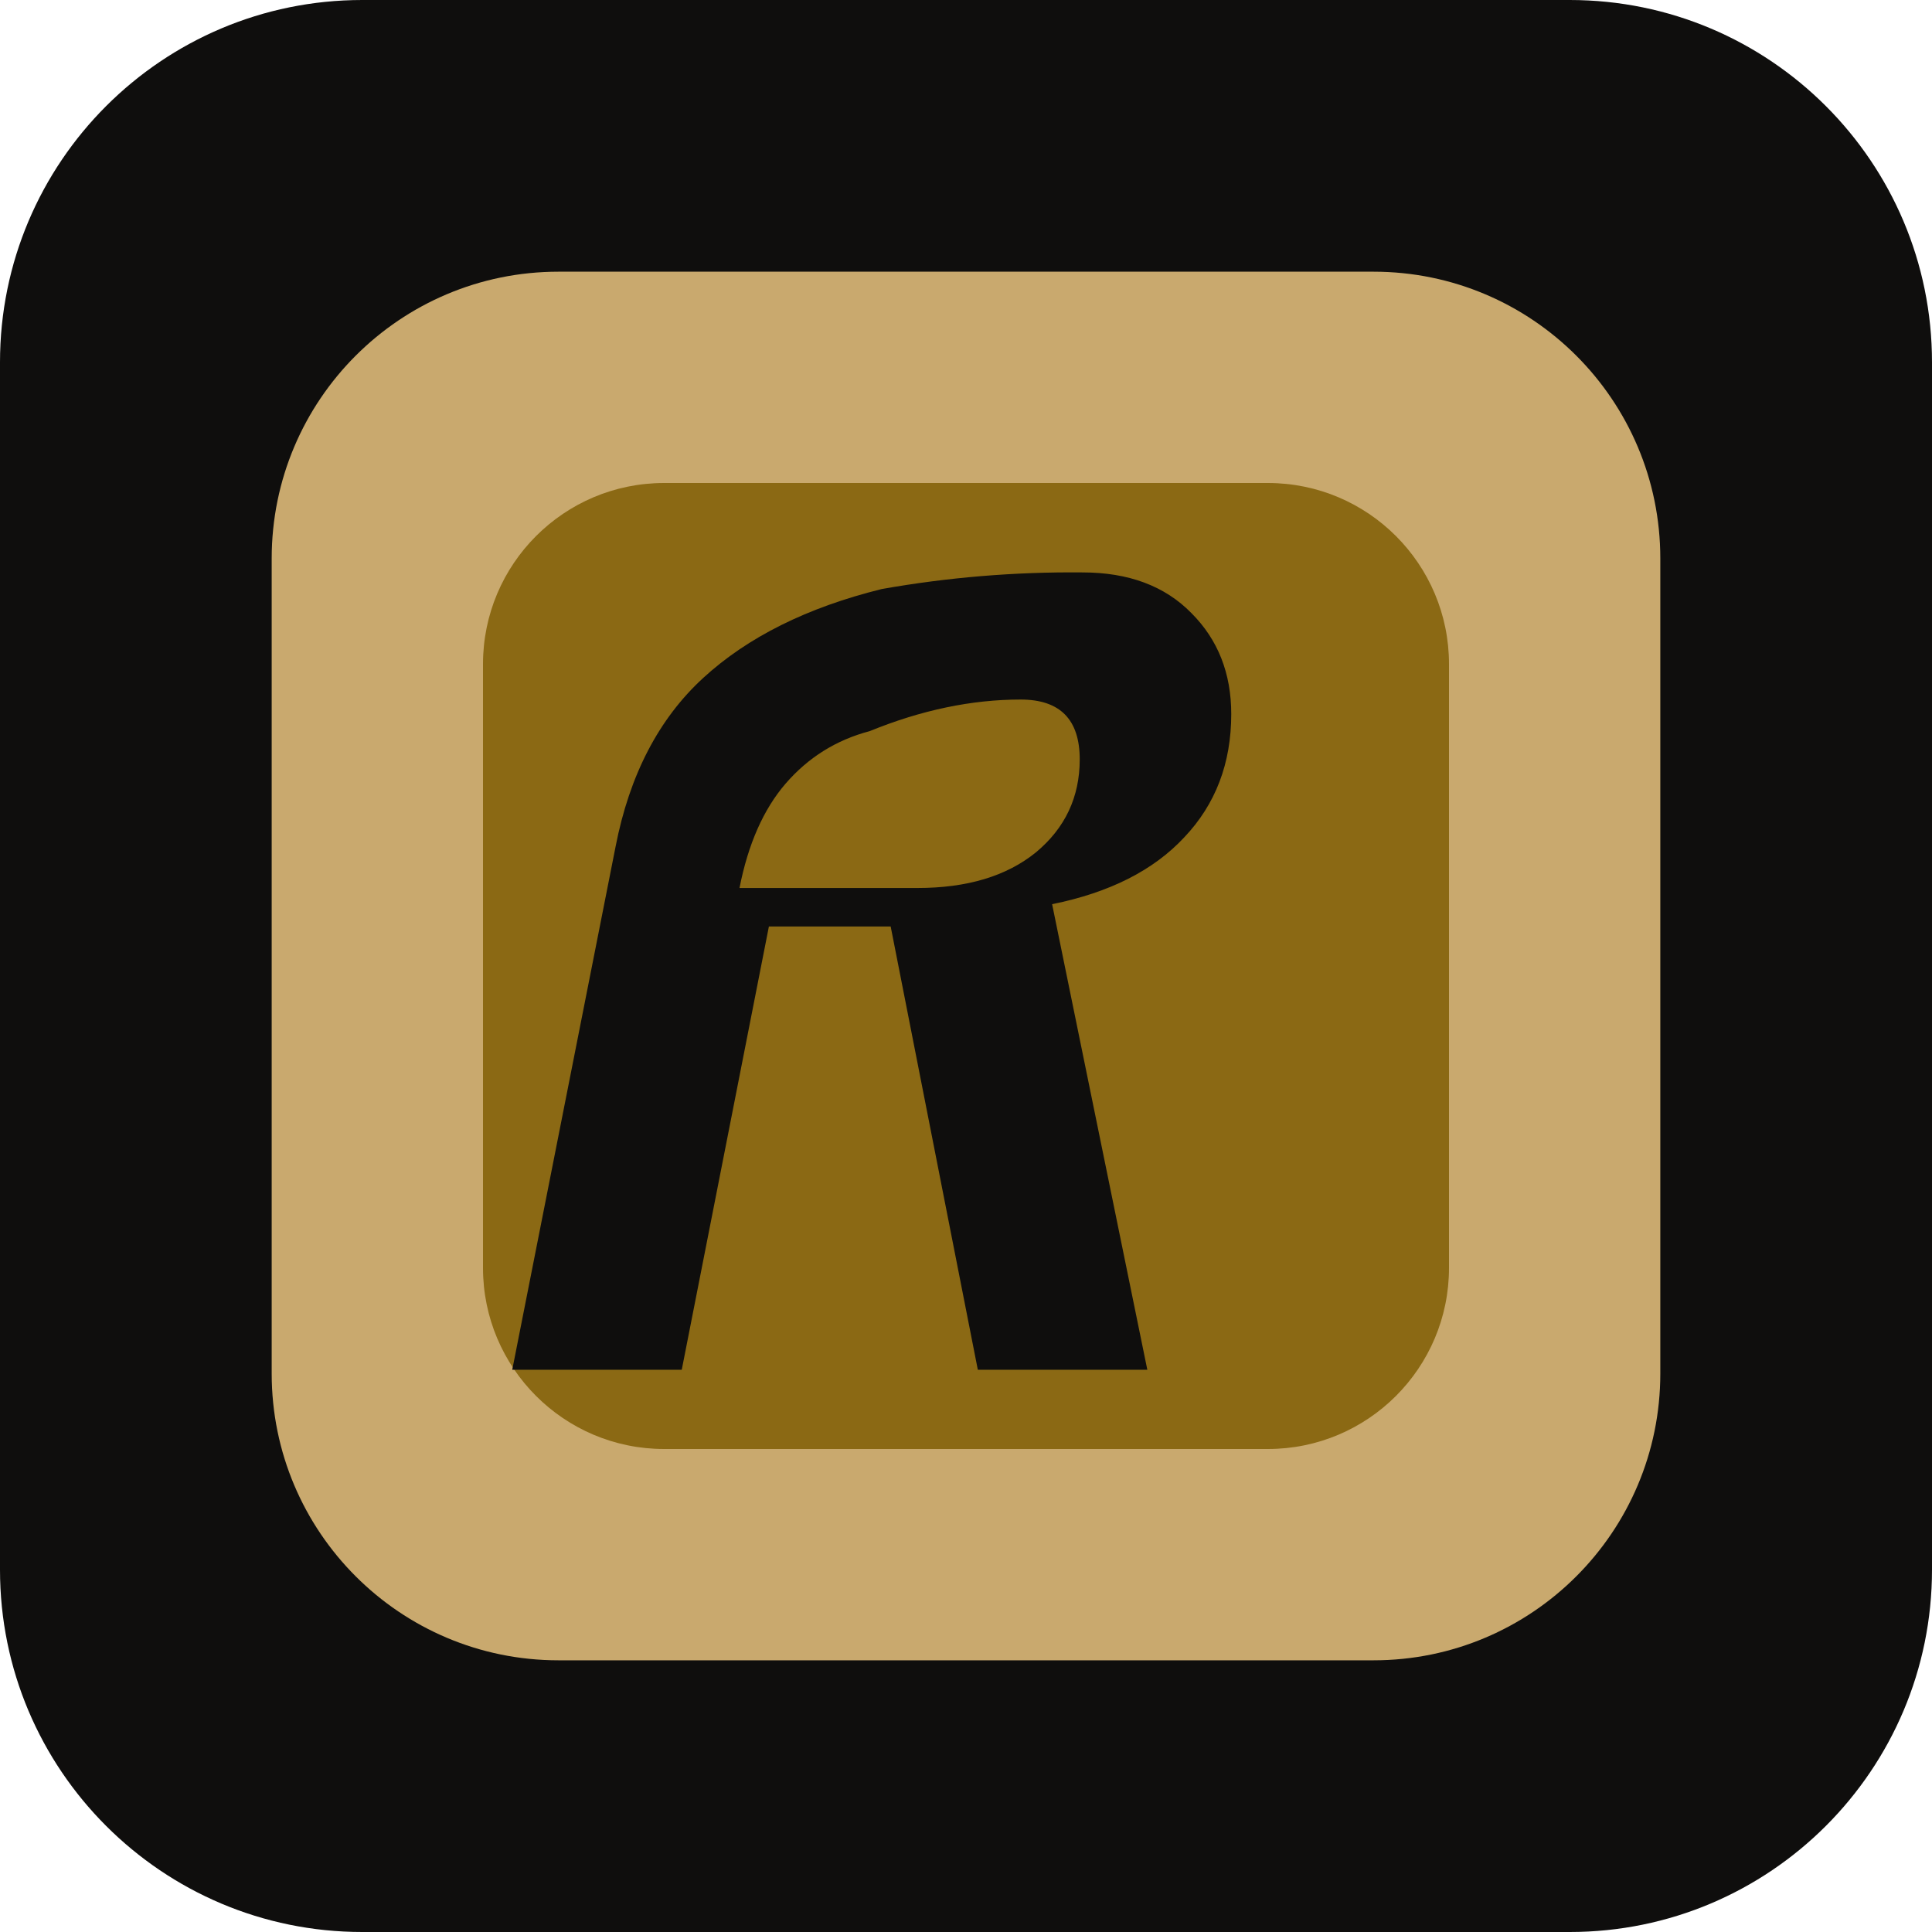
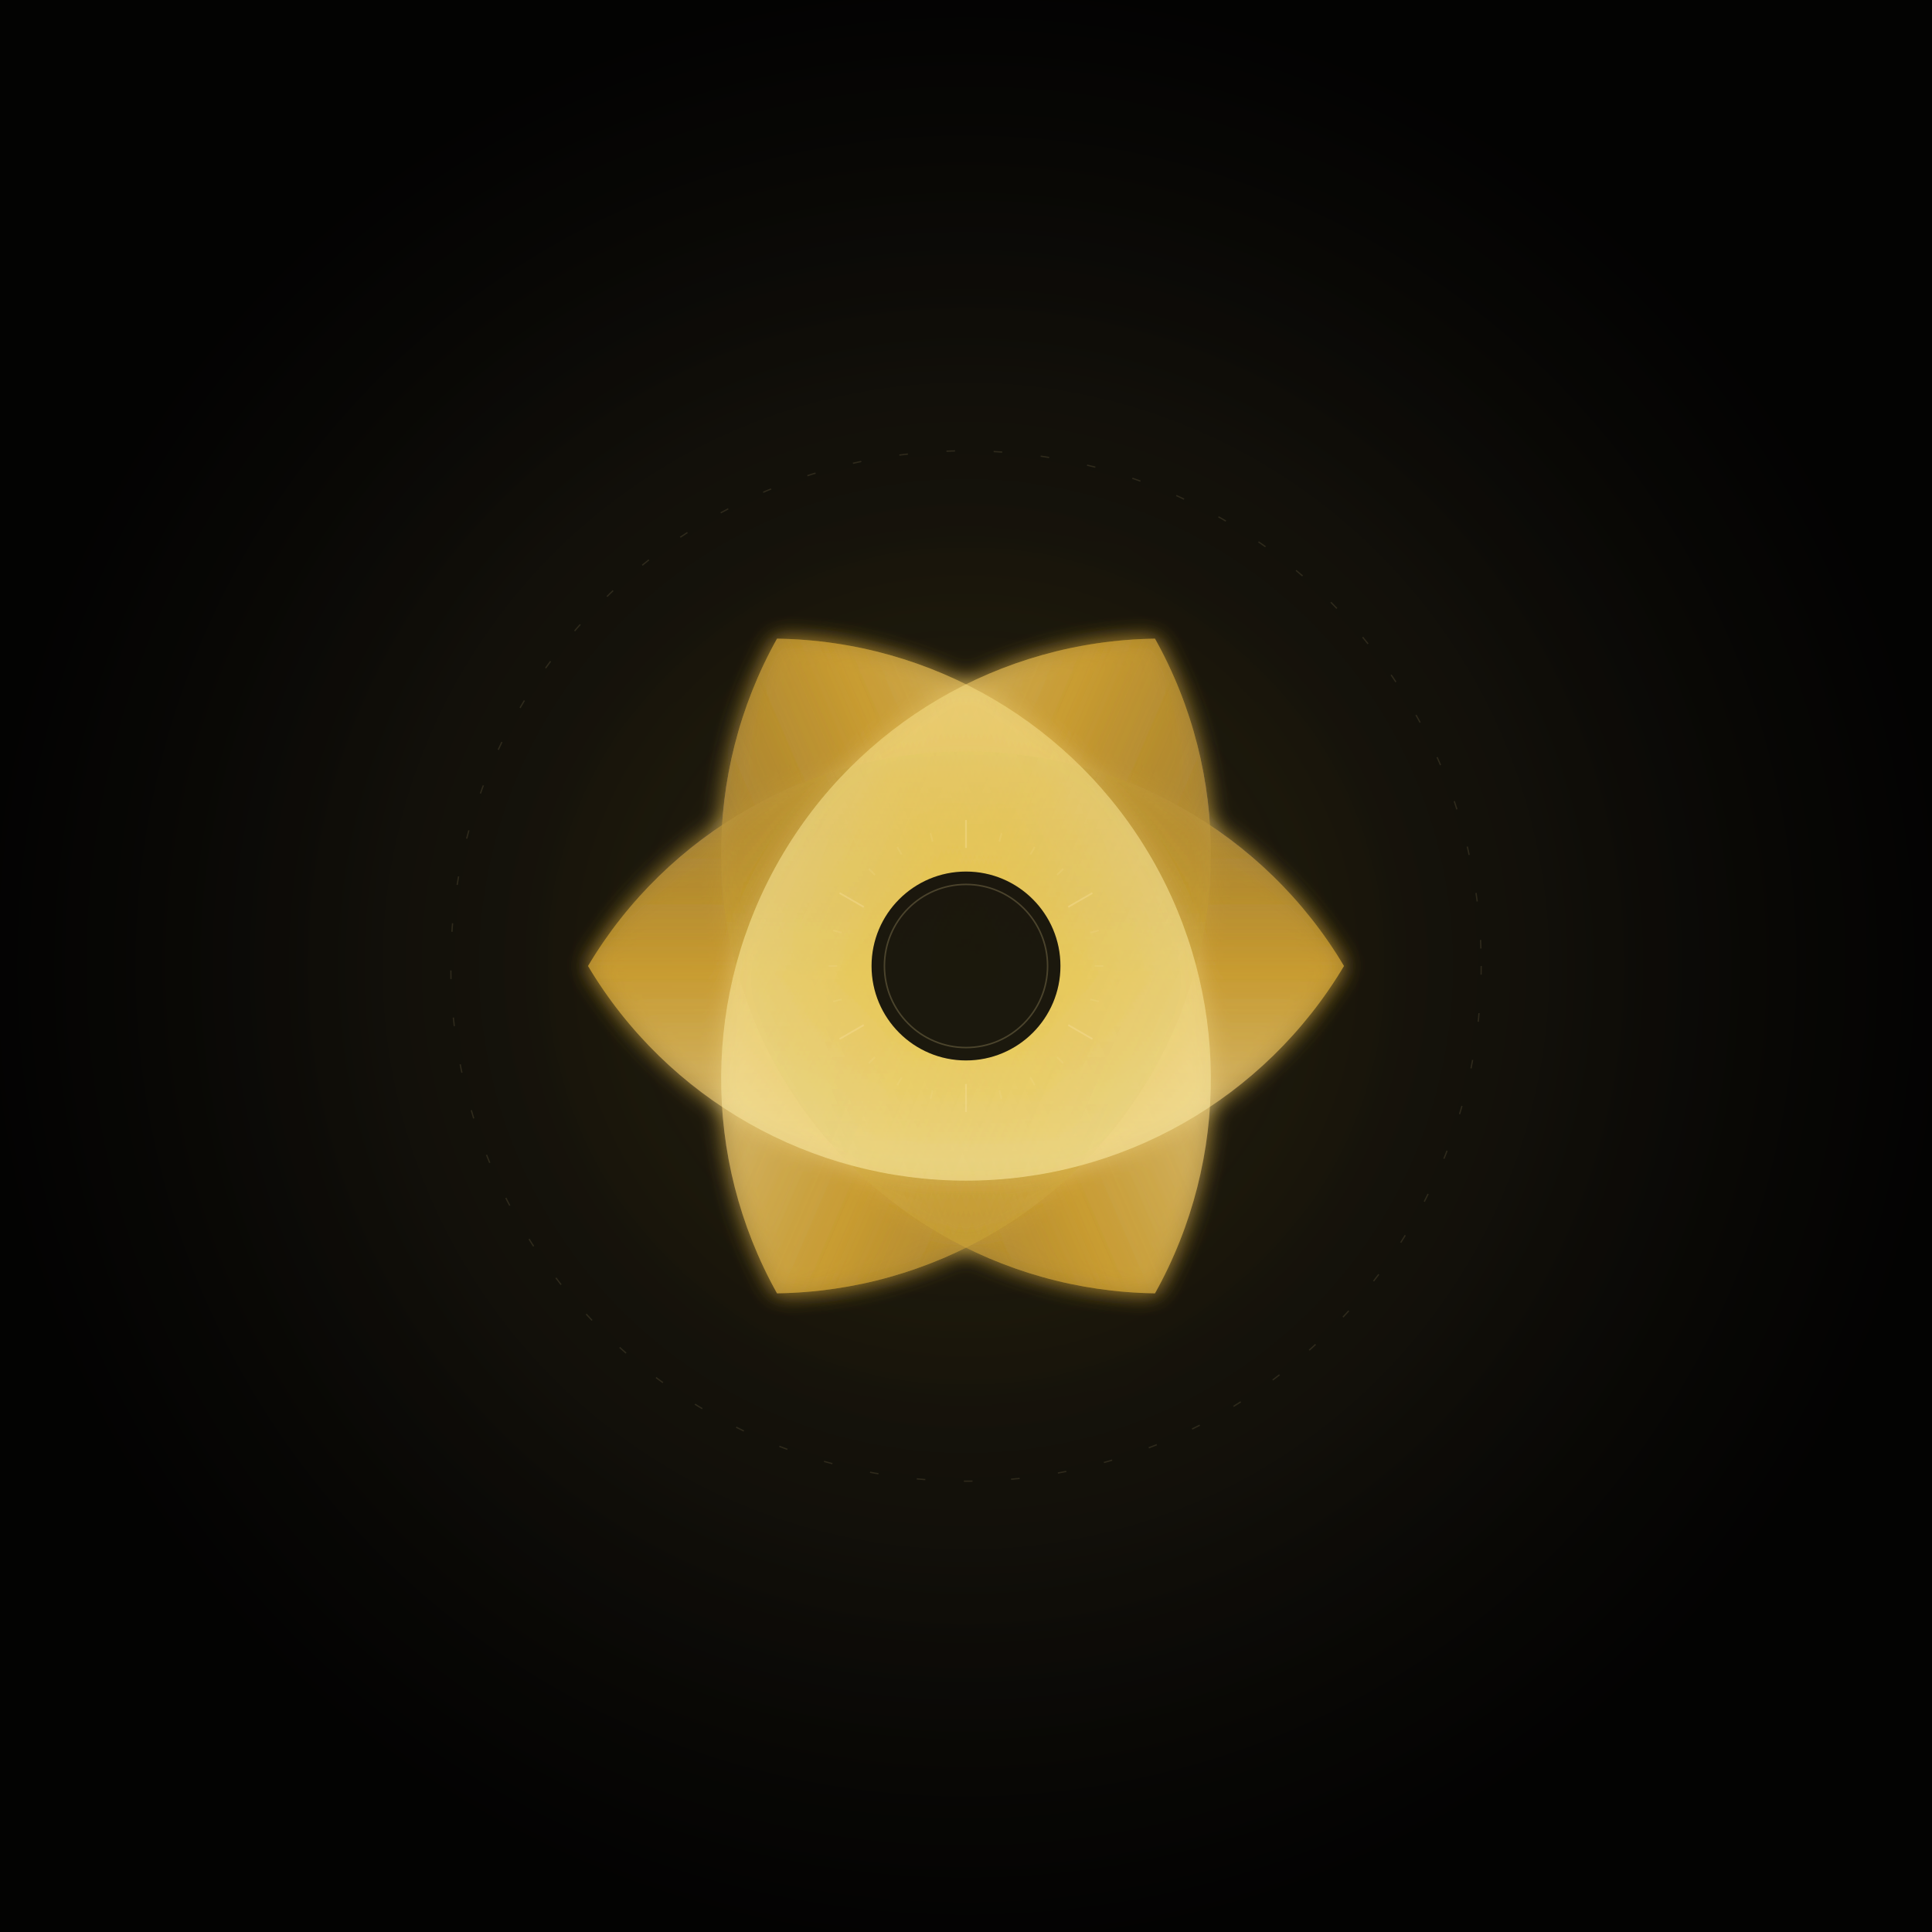
- <svg xmlns="http://www.w3.org/2000/svg" width="512" height="512" viewBox="0 0 512 512" fill="none">
-   <rect width="512" height="512" rx="96" fill="#0f0e0d" />
-   <rect x="72" y="72" width="368" height="368" rx="76" fill="#c9a96e" />
-   <rect x="128" y="128" width="256" height="256" rx="48" fill="#8b6914" />
-   <path d="M286.858 151.696C299.08 151.696 308.708 155.292 315.742 162.484C322.776 169.518 326.294 178.436 326.294 189.238C326.294 202.258 322.146 213.142 313.85 221.892C305.712 230.642 294.036 236.55 278.822 239.616L304.054 363H259.132L236.038 245.524H203.766L180.672 363H135.75L163.14 224.336C166.836 205.36 174.58 190.464 186.372 179.648C198.164 168.832 213.926 160.984 233.658 156.104C251.182 152.998 268.915 151.529 286.858 151.696ZM230.488 193.754C221.608 196.094 214.166 200.744 208.162 207.704C202.316 214.506 198.254 223.714 195.976 235.328H243.134C256.288 235.328 266.744 232.188 274.502 225.908C282.26 219.47 286.138 211.25 286.138 201.248C286.138 190.674 280.922 185.386 270.49 185.386C257.498 185.386 244.164 188.175 230.488 193.754Z" fill="#0f0e0d" />
+ <svg xmlns="http://www.w3.org/2000/svg" width="900" height="900" viewBox="0 0 900 900">
+   <defs>
+     <linearGradient id="pg0" x1="0.500" y1="0.050" x2="0.500" y2="0.950" gradientUnits="objectBoundingBox">
+       <stop offset="0%" stop-color="#F7E09A" stop-opacity="0.96" />
+       <stop offset="48%" stop-color="#D4A535" stop-opacity="0.88" />
+       <stop offset="100%" stop-color="#8A6010" stop-opacity="0.62" />
+     </linearGradient>
+     <linearGradient id="pg1" x1="0.890" y1="0.275" x2="0.110" y2="0.725" gradientUnits="objectBoundingBox">
+       <stop offset="0%" stop-color="#F7E09A" stop-opacity="0.96" />
+       <stop offset="48%" stop-color="#D4A535" stop-opacity="0.88" />
+       <stop offset="100%" stop-color="#8A6010" stop-opacity="0.62" />
+     </linearGradient>
+     <linearGradient id="pg2" x1="0.890" y1="0.725" x2="0.110" y2="0.275" gradientUnits="objectBoundingBox">
+       <stop offset="0%" stop-color="#F7E09A" stop-opacity="0.96" />
+       <stop offset="48%" stop-color="#D4A535" stop-opacity="0.88" />
+       <stop offset="100%" stop-color="#8A6010" stop-opacity="0.62" />
+     </linearGradient>
+     <linearGradient id="pg3" x1="0.500" y1="0.950" x2="0.500" y2="0.050" gradientUnits="objectBoundingBox">
+       <stop offset="0%" stop-color="#F7E09A" stop-opacity="0.96" />
+       <stop offset="48%" stop-color="#D4A535" stop-opacity="0.88" />
+       <stop offset="100%" stop-color="#8A6010" stop-opacity="0.62" />
+     </linearGradient>
+     <linearGradient id="pg4" x1="0.110" y1="0.725" x2="0.890" y2="0.275" gradientUnits="objectBoundingBox">
+       <stop offset="0%" stop-color="#F7E09A" stop-opacity="0.96" />
+       <stop offset="48%" stop-color="#D4A535" stop-opacity="0.88" />
+       <stop offset="100%" stop-color="#8A6010" stop-opacity="0.62" />
+     </linearGradient>
+     <linearGradient id="pg5" x1="0.110" y1="0.275" x2="0.890" y2="0.725" gradientUnits="objectBoundingBox">
+       <stop offset="0%" stop-color="#F7E09A" stop-opacity="0.96" />
+       <stop offset="48%" stop-color="#D4A535" stop-opacity="0.88" />
+       <stop offset="100%" stop-color="#8A6010" stop-opacity="0.62" />
+     </linearGradient>
+     <radialGradient id="bgR" cx="50%" cy="50%" r="50%">
+       <stop offset="0%" stop-color="#1E1A0E" />
+       <stop offset="100%" stop-color="#0A0907" />
+     </radialGradient>
+     <radialGradient id="haloR" cx="50%" cy="50%" r="50%">
+       <stop offset="0%" stop-color="#D4A535" stop-opacity="0.09" />
+       <stop offset="100%" stop-color="#D4A535" stop-opacity="0.0" />
+     </radialGradient>
+     <radialGradient id="vignR" cx="50%" cy="50%" r="50%">
+       <stop offset="58%" stop-color="black" stop-opacity="0" />
+       <stop offset="100%" stop-color="black" stop-opacity="0.65" />
+     </radialGradient>
+     <filter id="glow" x="-40%" y="-40%" width="180%" height="180%">
+       <feGaussianBlur in="SourceGraphic" stdDeviation="5" result="b" />
+       <feMerge>
+         <feMergeNode in="b" />
+         <feMergeNode in="SourceGraphic" />
+       </feMerge>
+     </filter>
+     <filter id="haloF" x="-60%" y="-60%" width="220%" height="220%">
+       <feGaussianBlur stdDeviation="18" />
+     </filter>
+     <filter id="pulseGlow" x="-50%" y="-50%" width="200%" height="200%">
+       <feGaussianBlur in="SourceGraphic" stdDeviation="8" result="b" />
+       <feMerge>
+         <feMergeNode in="b" />
+         <feMergeNode in="SourceGraphic" />
+       </feMerge>
+     </filter>
+     <style>
+       /* ── Petal rotations ─────────────────────────── */
+       /* Outer ring: all 6 petals as one group — slow, clockwise */
+       @keyframes spinSlow {
+         from { transform: rotate(0deg); }
+         to   { transform: rotate(360deg); }
+       }
+       /* Inner ring (alternating petals): counter-clockwise, slightly faster */
+       @keyframes spinCCW {
+         from { transform: rotate(0deg); }
+         to   { transform: rotate(-360deg); }
+       }
+       /* Halo breathe */
+       @keyframes breathe {
+         0%, 100% { opacity: 0.7;  r: 215; }
+         50%       { opacity: 1.0;  r: 235; }
+       }
+       /* Central dot pulse */
+       @keyframes pulse {
+         0%, 100% { opacity: 0.90; r: 44; }
+         50%       { opacity: 0.70; r: 40; }
+       }
+       /* Inner ring pulse */
+       @keyframes ringFade {
+         0%, 100% { stroke-opacity: 0.22; }
+         50%       { stroke-opacity: 0.50; }
+       }
+       /* Outer hairline rotate opposite */
+       @keyframes hairlineSpin {
+         from { transform: rotate(0deg); }
+         to   { transform: rotate(-360deg); }
+       }
+       /* Tick ring */
+       @keyframes tickSpin {
+         from { transform: rotate(0deg); }
+         to   { transform: rotate(360deg); }
+       }
+ 
+       /* Fade in on load */
+       @keyframes fadeIn {
+         from { opacity: 0; }
+         to   { opacity: 1; }
+       }
+ 
+       #root-group {
+         animation: fadeIn 1.4s cubic-bezier(0.4,0,0.2,1) both;
+       }
+ 
+       /* Outer 3 petals — slow clockwise */
+       #petals-outer {
+         transform-origin: 450px 450px;
+         animation: spinSlow 28s linear infinite;
+       }
+       /* Inner 3 petals — slightly faster counter-clockwise */
+       #petals-inner {
+         transform-origin: 450px 450px;
+         animation: spinCCW 18s linear infinite;
+       }
+       /* Tick ring counter-clockwise */
+       #tick-ring {
+         transform-origin: 450px 450px;
+         animation: tickSpin 40s linear infinite;
+       }
+       /* Outer hairline: barely moves */
+       #outer-hairline {
+         transform-origin: 450px 450px;
+         animation: hairlineSpin 90s linear infinite;
+       }
+       /* Halo breathe */
+       #halo-circle {
+         animation: breathe 5s ease-in-out infinite;
+       }
+       /* Central void */
+       #center-void {
+         animation: pulse 5s ease-in-out infinite;
+       }
+       /* Inner ring hairline */
+       #center-ring {
+         animation: ringFade 5s ease-in-out infinite;
+       }
+     </style>
+   </defs>
+   <rect width="900" height="900" fill="url(#bgR)" />
+   <g id="root-group">
+     <circle id="halo-circle" cx="450" cy="450" r="220" fill="url(#haloR)" filter="url(#haloF)" />
+     <g id="petals-outer" filter="url(#glow)">
+       <path d="M 626.068,450 A 205,205 0 0,1 273.932,450 A 205,205 0 0,1 626.068,450 Z" fill="url(#pg0)" fill-opacity="0.58" style="mix-blend-mode:screen" />
+       <path d="M 361.966,602.48 A 205,205 0 0,1 538.034,297.521 A 205,205 0 0,1 361.966,602.48 Z" fill="url(#pg2)" fill-opacity="0.58" style="mix-blend-mode:screen" />
+       <path d="M 361.966,297.521 A 205,205 0 0,1 538.034,602.48 A 205,205 0 0,1 361.966,297.521 Z" fill="url(#pg4)" fill-opacity="0.58" style="mix-blend-mode:screen" />
+     </g>
+     <g id="petals-inner" filter="url(#glow)">
+       <path d="M 538.034,602.48 A 205,205 0 0,1 361.966,297.521 A 205,205 0 0,1 538.034,602.48 Z" fill="url(#pg1)" fill-opacity="0.58" style="mix-blend-mode:screen" />
+       <path d="M 273.932,450 A 205,205 0 0,1 626.068,450 A 205,205 0 0,1 273.932,450 Z" fill="url(#pg3)" fill-opacity="0.58" style="mix-blend-mode:screen" />
+       <path d="M 538.034,297.521 A 205,205 0 0,1 361.966,602.48 A 205,205 0 0,1 538.034,297.521 Z" fill="url(#pg5)" fill-opacity="0.58" style="mix-blend-mode:screen" />
+     </g>
+     <g id="tick-ring">
+       <line x1="450.00" y1="395.00" x2="450.00" y2="382.00" stroke="#F7E09A" stroke-width="0.8" stroke-opacity="0.40" />
+       <line x1="465.53" y1="392.04" x2="466.56" y2="388.18" stroke="#F7E09A" stroke-width="0.8" stroke-opacity="0.18" />
+       <line x1="480.00" y1="398.04" x2="482.00" y2="394.57" stroke="#F7E09A" stroke-width="0.8" stroke-opacity="0.18" />
+       <line x1="492.43" y1="407.57" x2="495.25" y2="404.75" stroke="#F7E09A" stroke-width="0.8" stroke-opacity="0.18" />
+       <line x1="497.63" y1="422.50" x2="508.89" y2="416.00" stroke="#F7E09A" stroke-width="0.8" stroke-opacity="0.40" />
+       <line x1="507.96" y1="434.47" x2="511.82" y2="433.44" stroke="#F7E09A" stroke-width="0.8" stroke-opacity="0.18" />
+       <line x1="510.00" y1="450.00" x2="514.00" y2="450.00" stroke="#F7E09A" stroke-width="0.8" stroke-opacity="0.18" />
+       <line x1="507.96" y1="465.53" x2="511.82" y2="466.56" stroke="#F7E09A" stroke-width="0.8" stroke-opacity="0.18" />
+       <line x1="497.63" y1="477.50" x2="508.89" y2="484.00" stroke="#F7E09A" stroke-width="0.8" stroke-opacity="0.40" />
+       <line x1="492.43" y1="492.43" x2="495.25" y2="495.25" stroke="#F7E09A" stroke-width="0.8" stroke-opacity="0.18" />
+       <line x1="480.00" y1="501.96" x2="482.00" y2="505.43" stroke="#F7E09A" stroke-width="0.8" stroke-opacity="0.18" />
+       <line x1="465.53" y1="507.96" x2="466.56" y2="511.82" stroke="#F7E09A" stroke-width="0.8" stroke-opacity="0.18" />
+       <line x1="450.00" y1="505.00" x2="450.00" y2="518.00" stroke="#F7E09A" stroke-width="0.8" stroke-opacity="0.40" />
+       <line x1="434.47" y1="507.96" x2="433.44" y2="511.82" stroke="#F7E09A" stroke-width="0.8" stroke-opacity="0.18" />
+       <line x1="420.00" y1="501.96" x2="418.00" y2="505.43" stroke="#F7E09A" stroke-width="0.8" stroke-opacity="0.18" />
+       <line x1="407.57" y1="492.43" x2="404.75" y2="495.25" stroke="#F7E09A" stroke-width="0.8" stroke-opacity="0.18" />
+       <line x1="402.37" y1="477.50" x2="391.11" y2="484.00" stroke="#F7E09A" stroke-width="0.8" stroke-opacity="0.40" />
+       <line x1="392.04" y1="465.53" x2="388.18" y2="466.56" stroke="#F7E09A" stroke-width="0.8" stroke-opacity="0.18" />
+       <line x1="390.00" y1="450.00" x2="386.00" y2="450.00" stroke="#F7E09A" stroke-width="0.8" stroke-opacity="0.18" />
+       <line x1="392.04" y1="434.47" x2="388.18" y2="433.44" stroke="#F7E09A" stroke-width="0.8" stroke-opacity="0.18" />
+       <line x1="402.37" y1="422.50" x2="391.11" y2="416.00" stroke="#F7E09A" stroke-width="0.8" stroke-opacity="0.40" />
+       <line x1="407.57" y1="407.57" x2="404.75" y2="404.75" stroke="#F7E09A" stroke-width="0.8" stroke-opacity="0.18" />
+       <line x1="420.00" y1="398.04" x2="418.00" y2="394.57" stroke="#F7E09A" stroke-width="0.8" stroke-opacity="0.18" />
+       <line x1="434.47" y1="392.04" x2="433.44" y2="388.18" stroke="#F7E09A" stroke-width="0.8" stroke-opacity="0.18" />
+     </g>
+     <circle id="outer-hairline" cx="450" cy="450" r="240" fill="none" stroke="#F7E09A" stroke-width="0.6" stroke-opacity="0.12" stroke-dasharray="4 18" />
+     <circle id="center-void" cx="450" cy="450" r="44" fill="#0A0907" fill-opacity="0.92" />
+     <circle id="center-ring" cx="450" cy="450" r="38" fill="none" stroke="#F7E09A" stroke-width="0.7" stroke-opacity="0.22" />
+     <rect width="900" height="900" fill="url(#vignR)" />
+   </g>
</svg>
